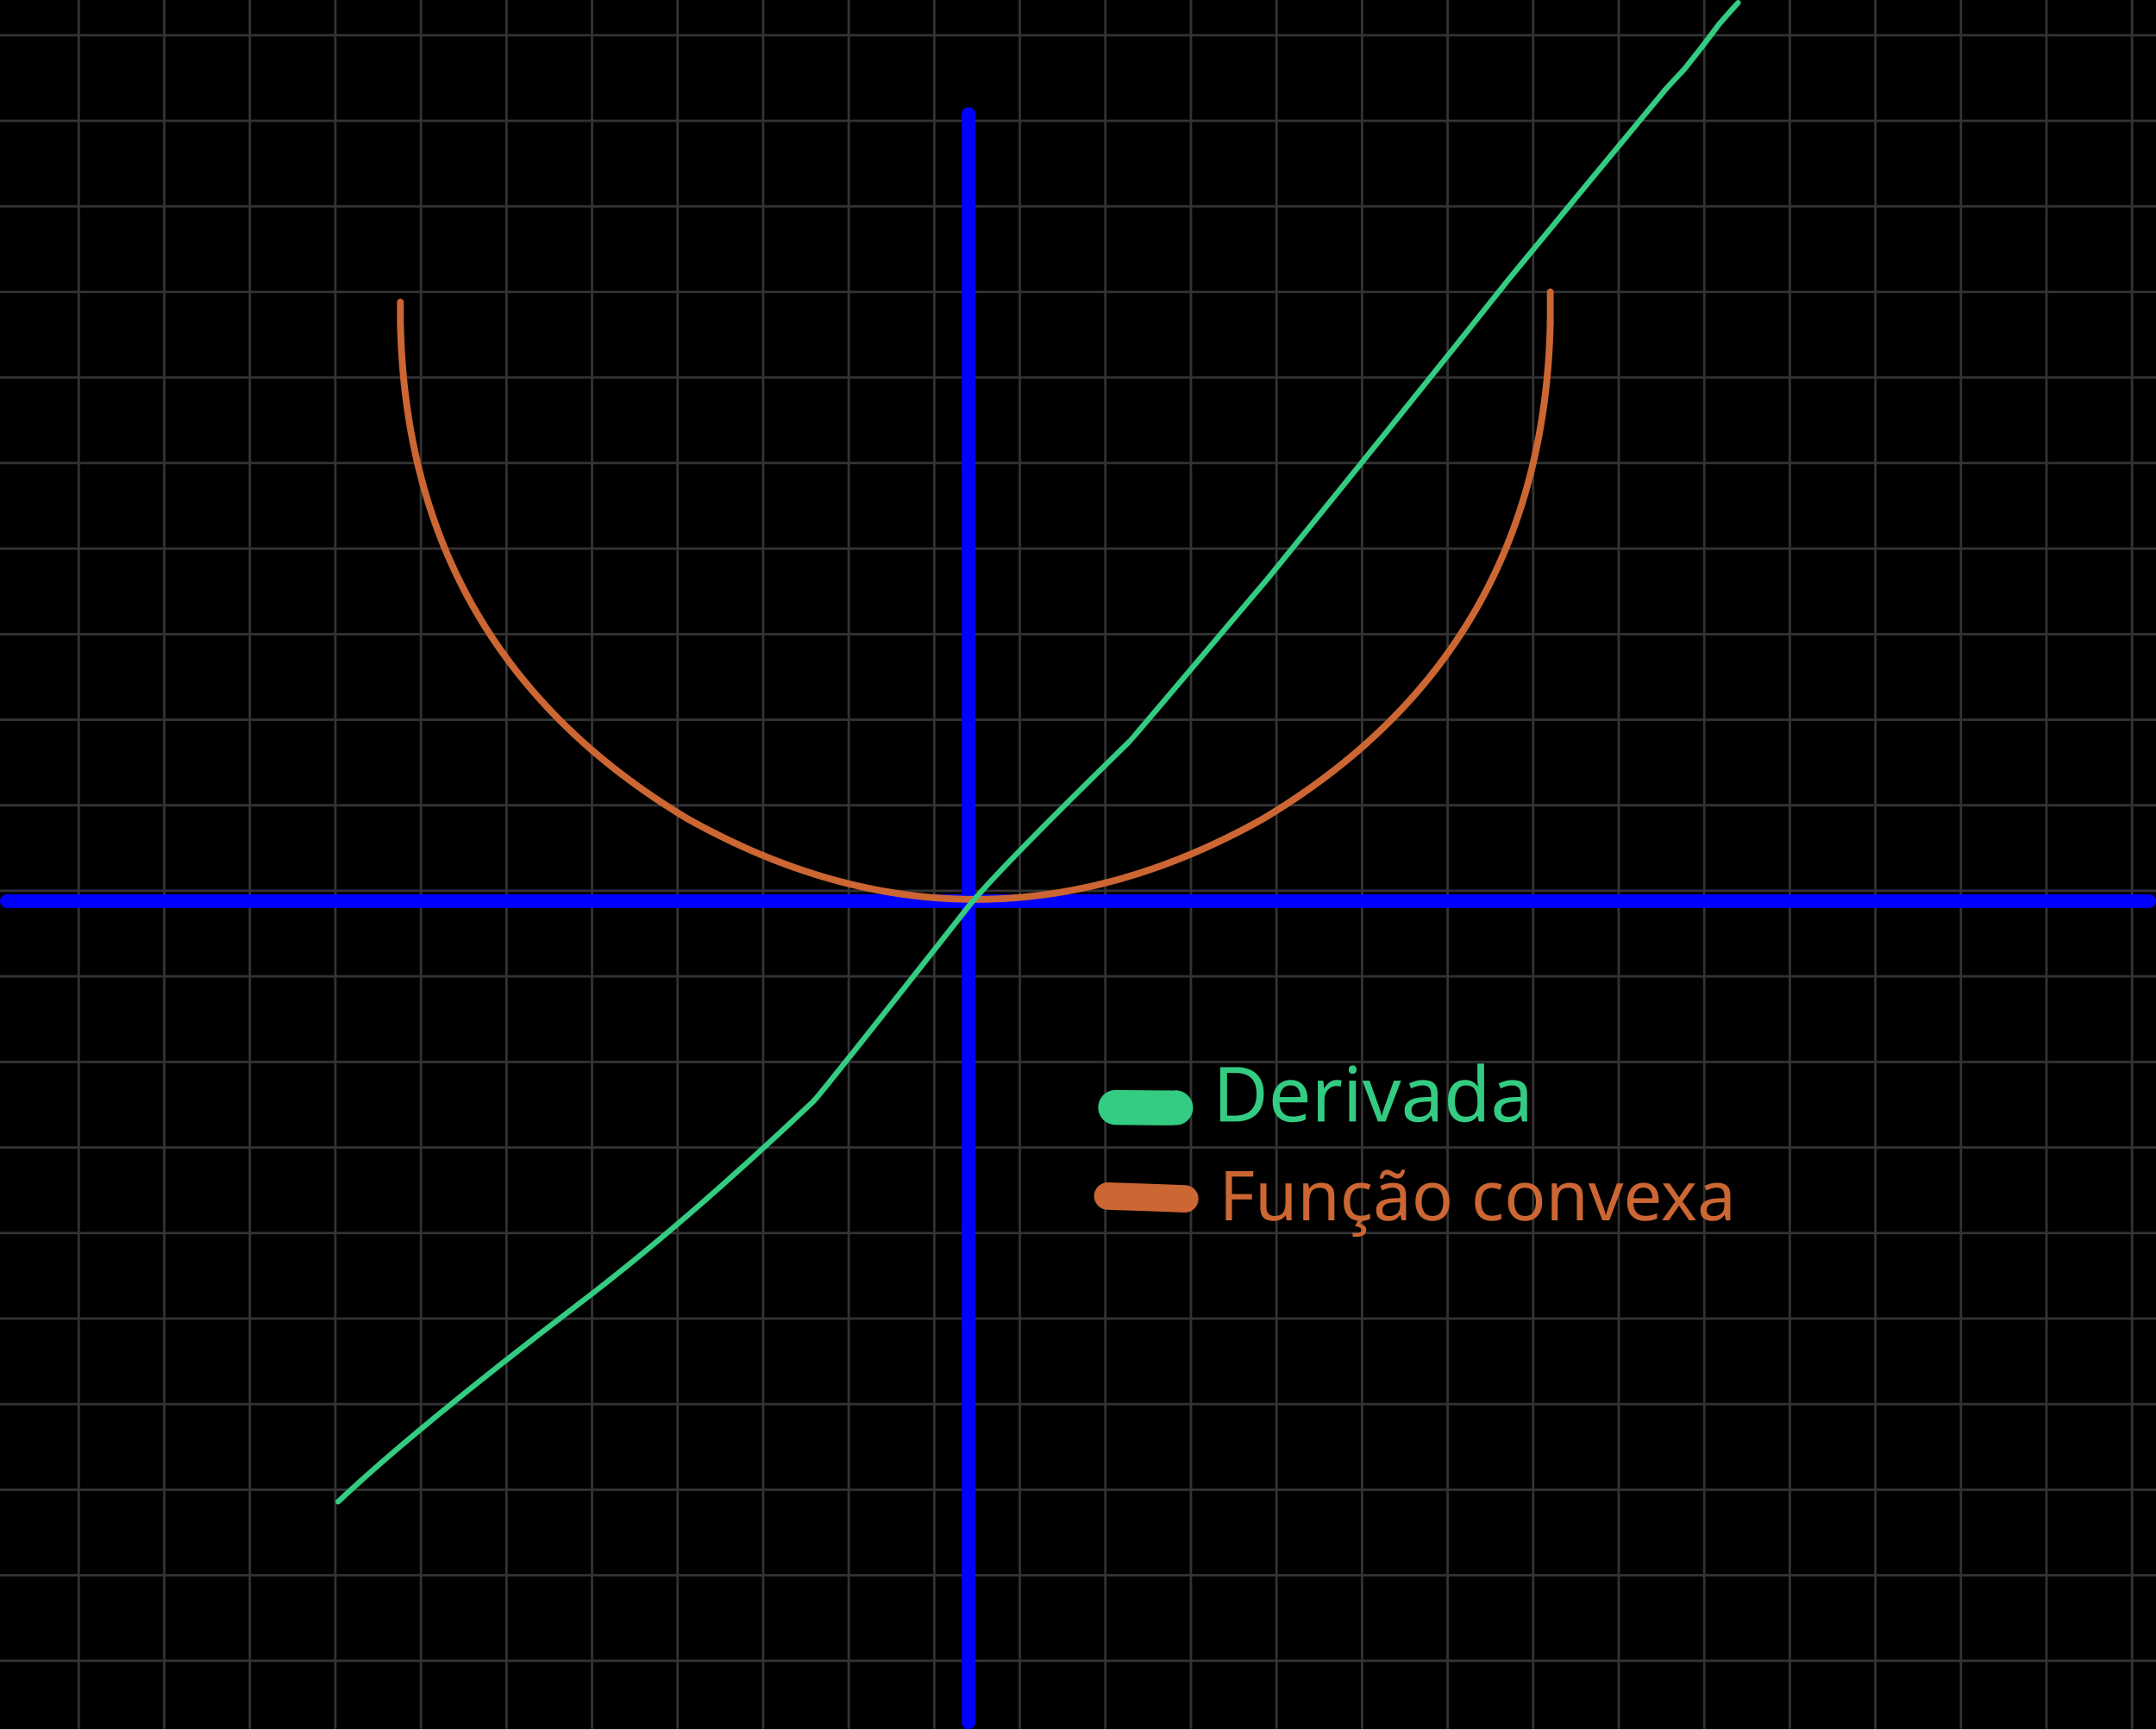
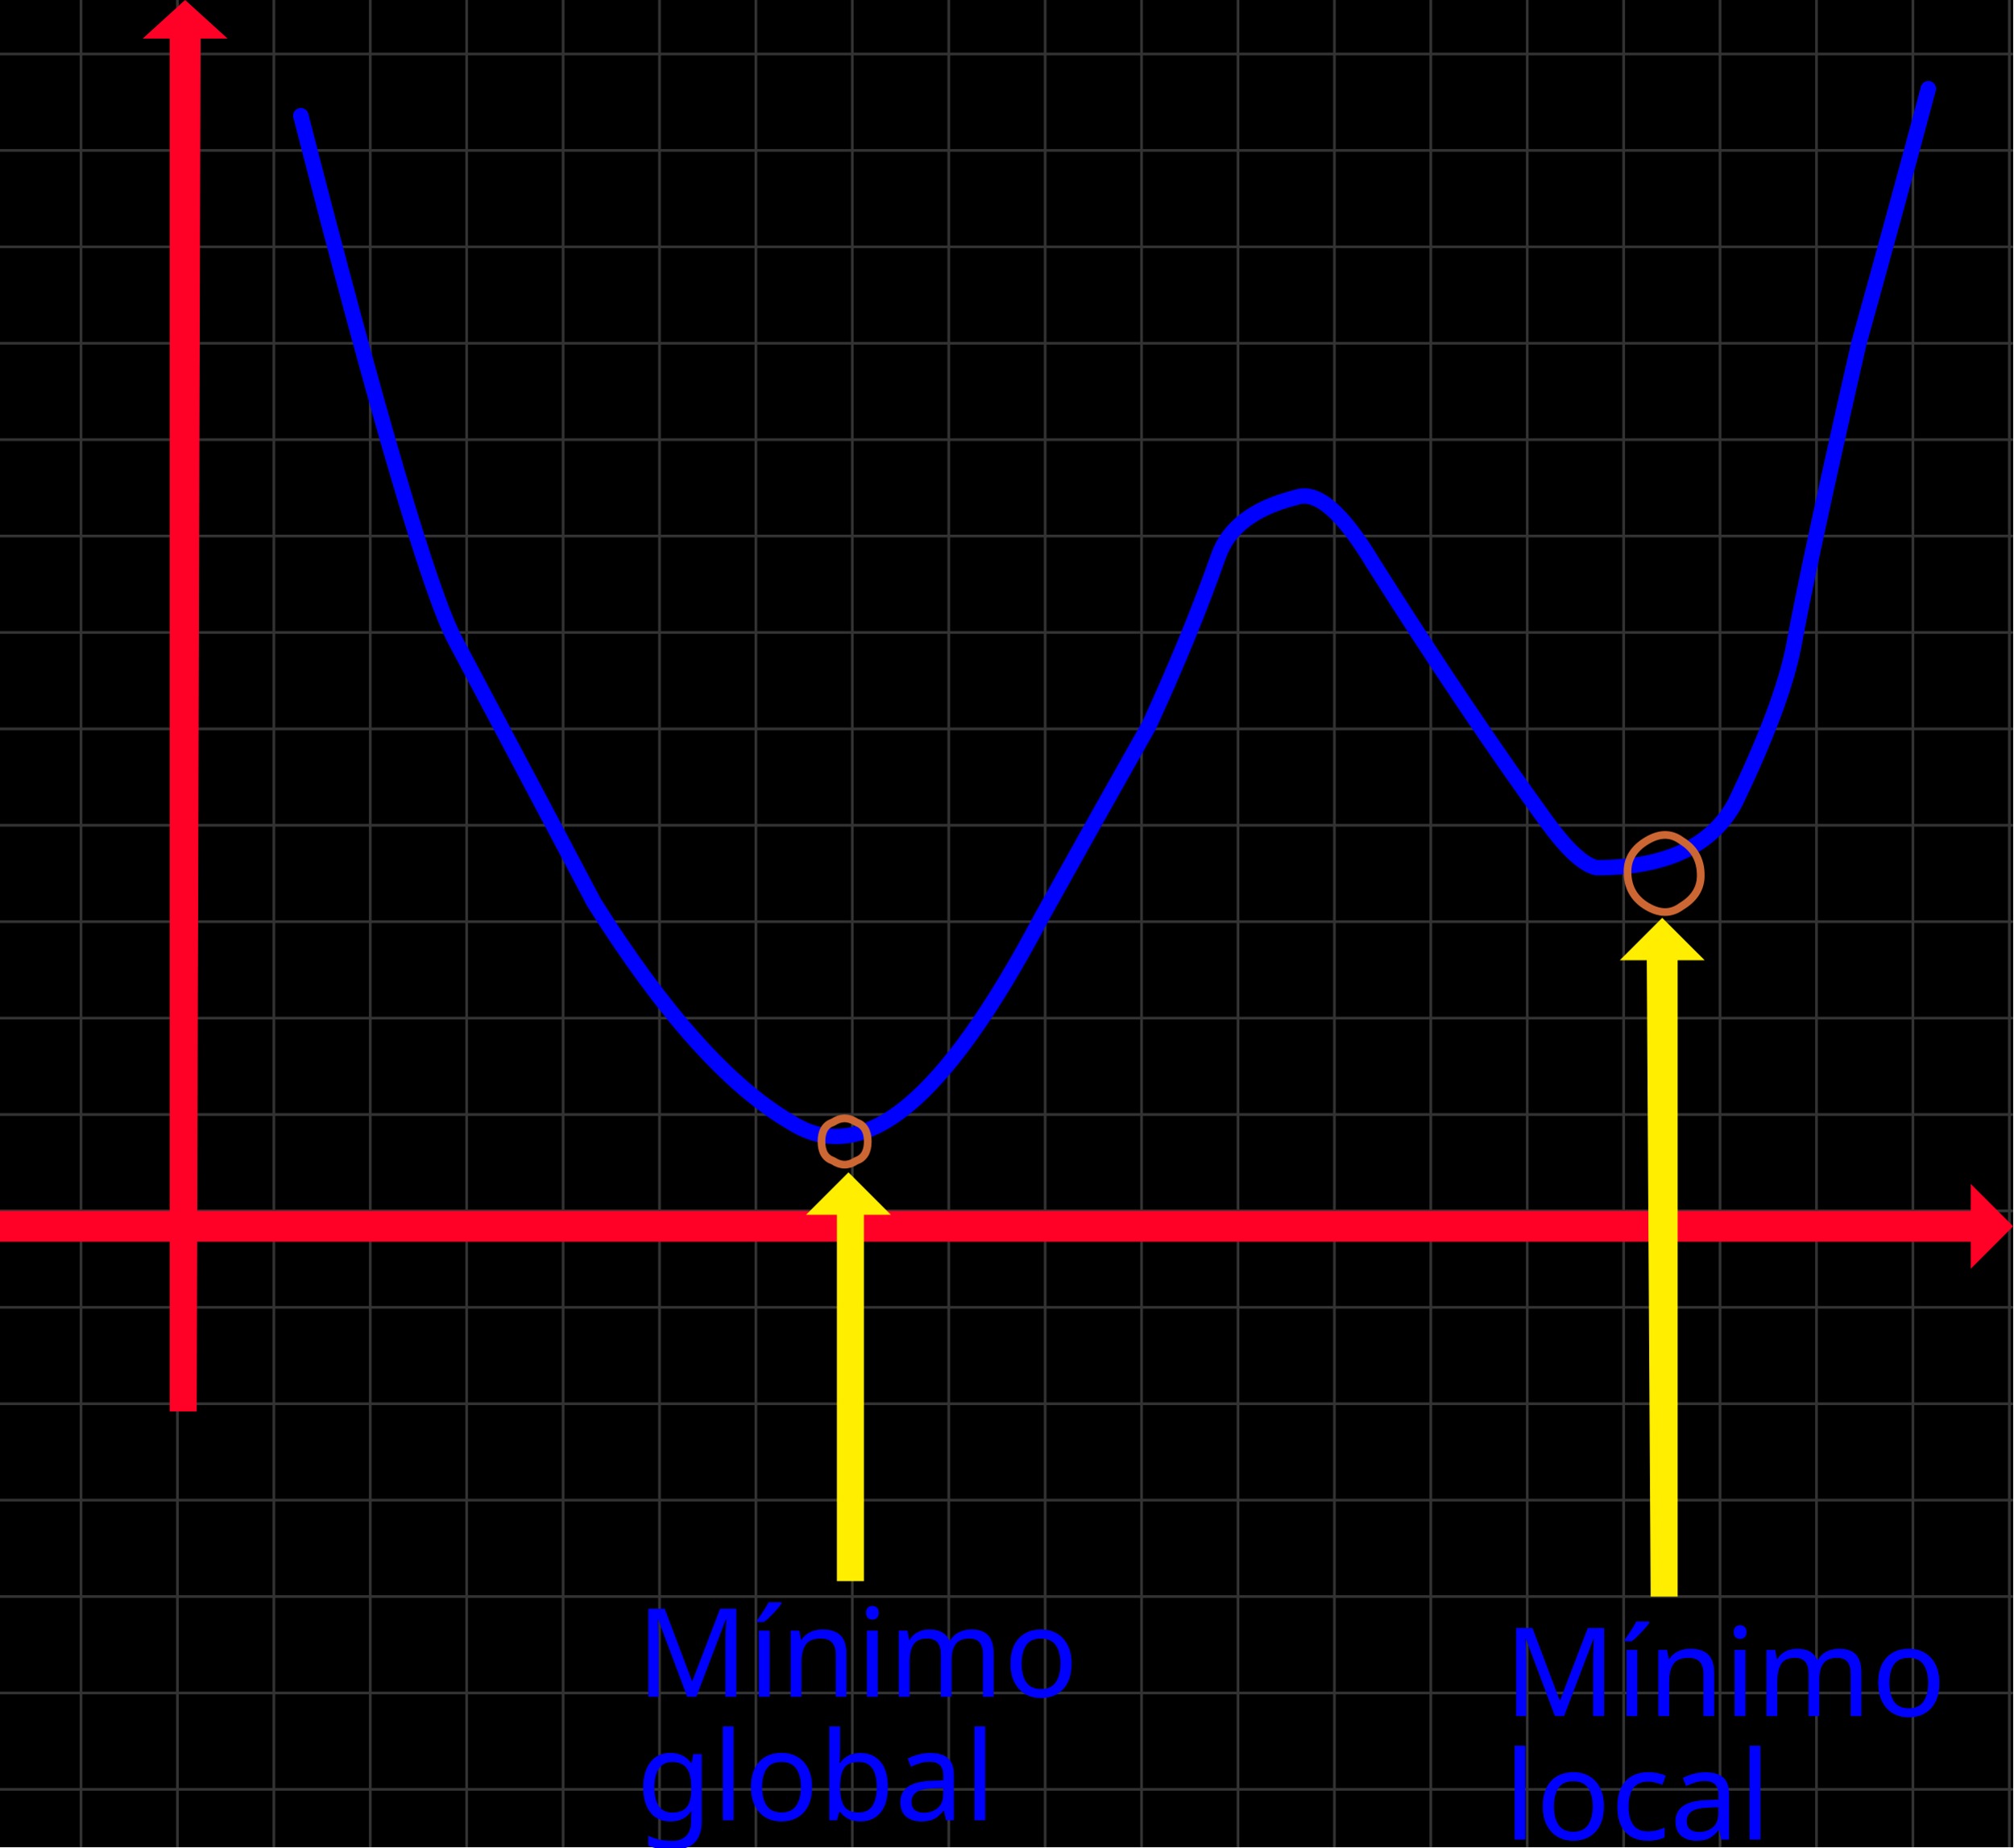
- <svg xmlns="http://www.w3.org/2000/svg" viewBox="-223 -185.3 630 505.3" width="630" height="505.3" version="1.1" baseProfile="full" class="js-draw--autoresize">
+ <svg xmlns="http://www.w3.org/2000/svg" viewBox="-196 -239 522 479" width="522" height="479" version="1.1" baseProfile="full" class="js-draw--autoresize">
  <style id="js-draw-style-sheet">path{stroke-linecap:round;stroke-linejoin:round;}text{white-space:pre;}</style>
  <g class="js-draw-image-background js-draw-image-background-grid js-draw-image-background-grid-25">
-     <path d="M407,320l0-505.3l-630,0l0,505.3l630,0" fill="#000000" />
-     <path d="M-223.35,-175l630.7,0m-630.7,25l630.7,0m-630.7,25l630.7,0m-630.7,25l630.7,0m-630.7,25l630.7,0m-630.7,25l630.7,0m-630.7,25l630.7,0m-630.7,25l630.7,0m-630.7,25l630.7,0m-630.7,25l630.7,0m-630.7,25l630.7,0m-630.7,25l630.7,0m-630.7,25l630.7,0m-630.7,25l630.7,0m-630.7,25l630.7,0m-630.7,25l630.7,0m-630.7,25l630.7,0m-630.7,25l630.7,0m-630.7,25l630.7,0m-630.7,25l630.7,0m-607.35-485.65l0,506m25-506l0,506m25-506l0,506m25-506l0,506m25-506l0,506m25-506l0,506m25-506l0,506m25-506l0,506m25-506l0,506m25-506l0,506m25-506l0,506m25-506l0,506m25-506l0,506m25-506l0,506m25-506l0,506m25-506l0,506m25-506l0,506m25-506l0,506m25-506l0,506m25-506l0,506m25-506l0,506m25-506l0,506m25-506l0,506m25-506l0,506m25-506l0,506" fill="none" stroke="#ffffff33" stroke-width=".7" />
+     <path d="M326,240l0-479l-522,0l0,479l522,0" fill="#000000" />
+     <path d="M-196.35,-225l522.7,0m-522.7,25l522.7,0m-522.7,25l522.7,0m-522.7,25l522.7,0m-522.7,25l522.7,0m-522.7,25l522.7,0m-522.7,25l522.7,0m-522.7,25l522.7,0m-522.7,25l522.7,0m-522.7,25l522.7,0m-522.7,25l522.7,0m-522.7,25l522.7,0m-522.7,25l522.7,0m-522.7,25l522.7,0m-522.7,25l522.7,0m-522.7,25l522.7,0m-522.7,25l522.7,0m-522.7,25l522.7,0m-522.7,25l522.7,0m-501.35-464.35l0,479.7m25-479.7l0,479.7m25-479.7l0,479.7m25-479.7l0,479.7m25-479.7l0,479.7m25-479.7l0,479.7m25-479.7l0,479.7m25-479.7l0,479.7m25-479.7l0,479.7m25-479.7l0,479.7m25-479.7l0,479.7m25-479.7l0,479.7m25-479.7l0,479.7m25-479.7l0,479.7m25-479.7l0,479.7m25-479.7l0,479.7m25-479.7l0,479.7m25-479.7l0,479.7m25-479.7l0,479.7m25-479.7l0,479.7m25-479.7l0,479.7" fill="none" stroke="#ffffff33" stroke-width=".7" />
  </g>
-   <path d="M-221,78q311,0 566,0q-4,0 -10,0q0,0 46,0q13,0 24,0q-1,0 -3,0" fill="none" stroke="#0000ff" stroke-width="4" />
-   <path d="M60,-152q0,259 0,470" fill="none" stroke="#0000ff" stroke-width="4" />
-   <path d="M-106,-97q0,3 0,6q2,96 84,145q84,47 168,0q82-49 84-145" fill="none" stroke="#cc6633" stroke-width="2" />
-   <path d="M230,-91q0-5 0-9" fill="none" stroke="#cc6633" stroke-width="2" />
-   <path d="M-124.2,253.5q22.9-21.6 70.2-57.7q30.6-23.2 68.7-59.3q1.9-1.8 45.2-56.8q8-10.1 47.2-48.4q.2-.1 40.4-47.6q39.1-48.1 70.7-87.8q25-30.4 45.6-55.2q2.9-3.2 5.3-5.7q5.8-7.2 10.2-13.2q3-3.5 5.6-6.3" fill="none" stroke="#33cc82" stroke-width="1.6" />
-   <path d="M103,138.3q17,.2 17.5,.1" fill="none" stroke="#33cc82" stroke-width="10.2" />
-   <text data-highp-transform="matrix(0.6951003408026384,0,0,0.6951003408026384,131.4,142.4)" style="transform: matrix(0.6951, 0, 0, 0.6951, 131.4, 142.4); font-family: sans-serif; font-size: 32px; fill: rgb(51, 204, 130);">Derivada</text>
-   <path d="M100.7,164.2q12.4,.4 22.5,.8" fill="none" stroke="#cc6633" stroke-width="8" />
-   <text data-highp-transform="matrix(0.6286455810526107,0,0,0.6286455810526107,133.2375,171.27500000000006)" style="transform: matrix(0.628646, 0, 0, 0.628646, 133.238, 171.275); font-family: sans-serif; font-size: 32px; fill: rgb(204, 102, 51);">Função convexa</text>
+   <path d="M-152,-229l0,356l7,0l1-356l7,0l-11-10l-11,10l7,0" fill="#ff0026" />
+   <path d="M315,75l-511,0l0,8l511,0l0,7l11-11l-11-11l0,7" fill="#ff0026" />
+   <path d="M-118,-209q30,117 40,136q35,66 36,68q27,43 51,57q14,9 30-4q16-13 35-49q15-27 28-50q11-24 18-44q4-11 20-15q8-3 20,17q24,38 45,67q8,11 13,12q27,0 36-17q12-25 15-40q4-22 17-79q10-36 18-66q0,0 0,0" fill="none" stroke="#0000ff" stroke-width="4" />
+   <path d="M21,76l0,95l7,0l0-95l7,0l-11-11l-11,11l8,0" fill="#ffee00" />
+   <path d="M231,10L232,175L239,175L239,10L246,10L235,-1L224,10L231,10" fill="#ffee00" />
+   <text data-highp-transform="matrix(1,0,0,1,-31,201)" style="transform: matrix(1, 0, 0, 1, -31, 201); font-family: sans-serif; font-size: 32px; fill: rgb(0, 0, 255);">Mínimo<tspan x="0" y="32" style="fill: rgb(0, 0, 255);">global</tspan>
+   </text>
+   <text data-highp-transform="matrix(1,0,0,1,194,206)" style="transform: matrix(1, 0, 0, 1, 194, 206); font-family: sans-serif; font-size: 32px; fill: rgb(0, 0, 255);">Mínimo<tspan x="0" y="32" style="fill: rgb(0, 0, 255);">local</tspan>
+   </text>
+   <path d="M29,57q0-4 -3-5q-3-2 -6,0q-3,1 -3,5q0,4 3,5q3,2 6,0q3-1 3-5" fill="none" stroke="#cc6633" stroke-width="2" />
+   <path d="M245,-12q0-6 -5-9q-4-3 -9,0q-5,3 -5,8q0,6 5,9q5,3 9,0q5-3 5-8" fill="none" stroke="#cc6633" stroke-width="2" />
</svg>
